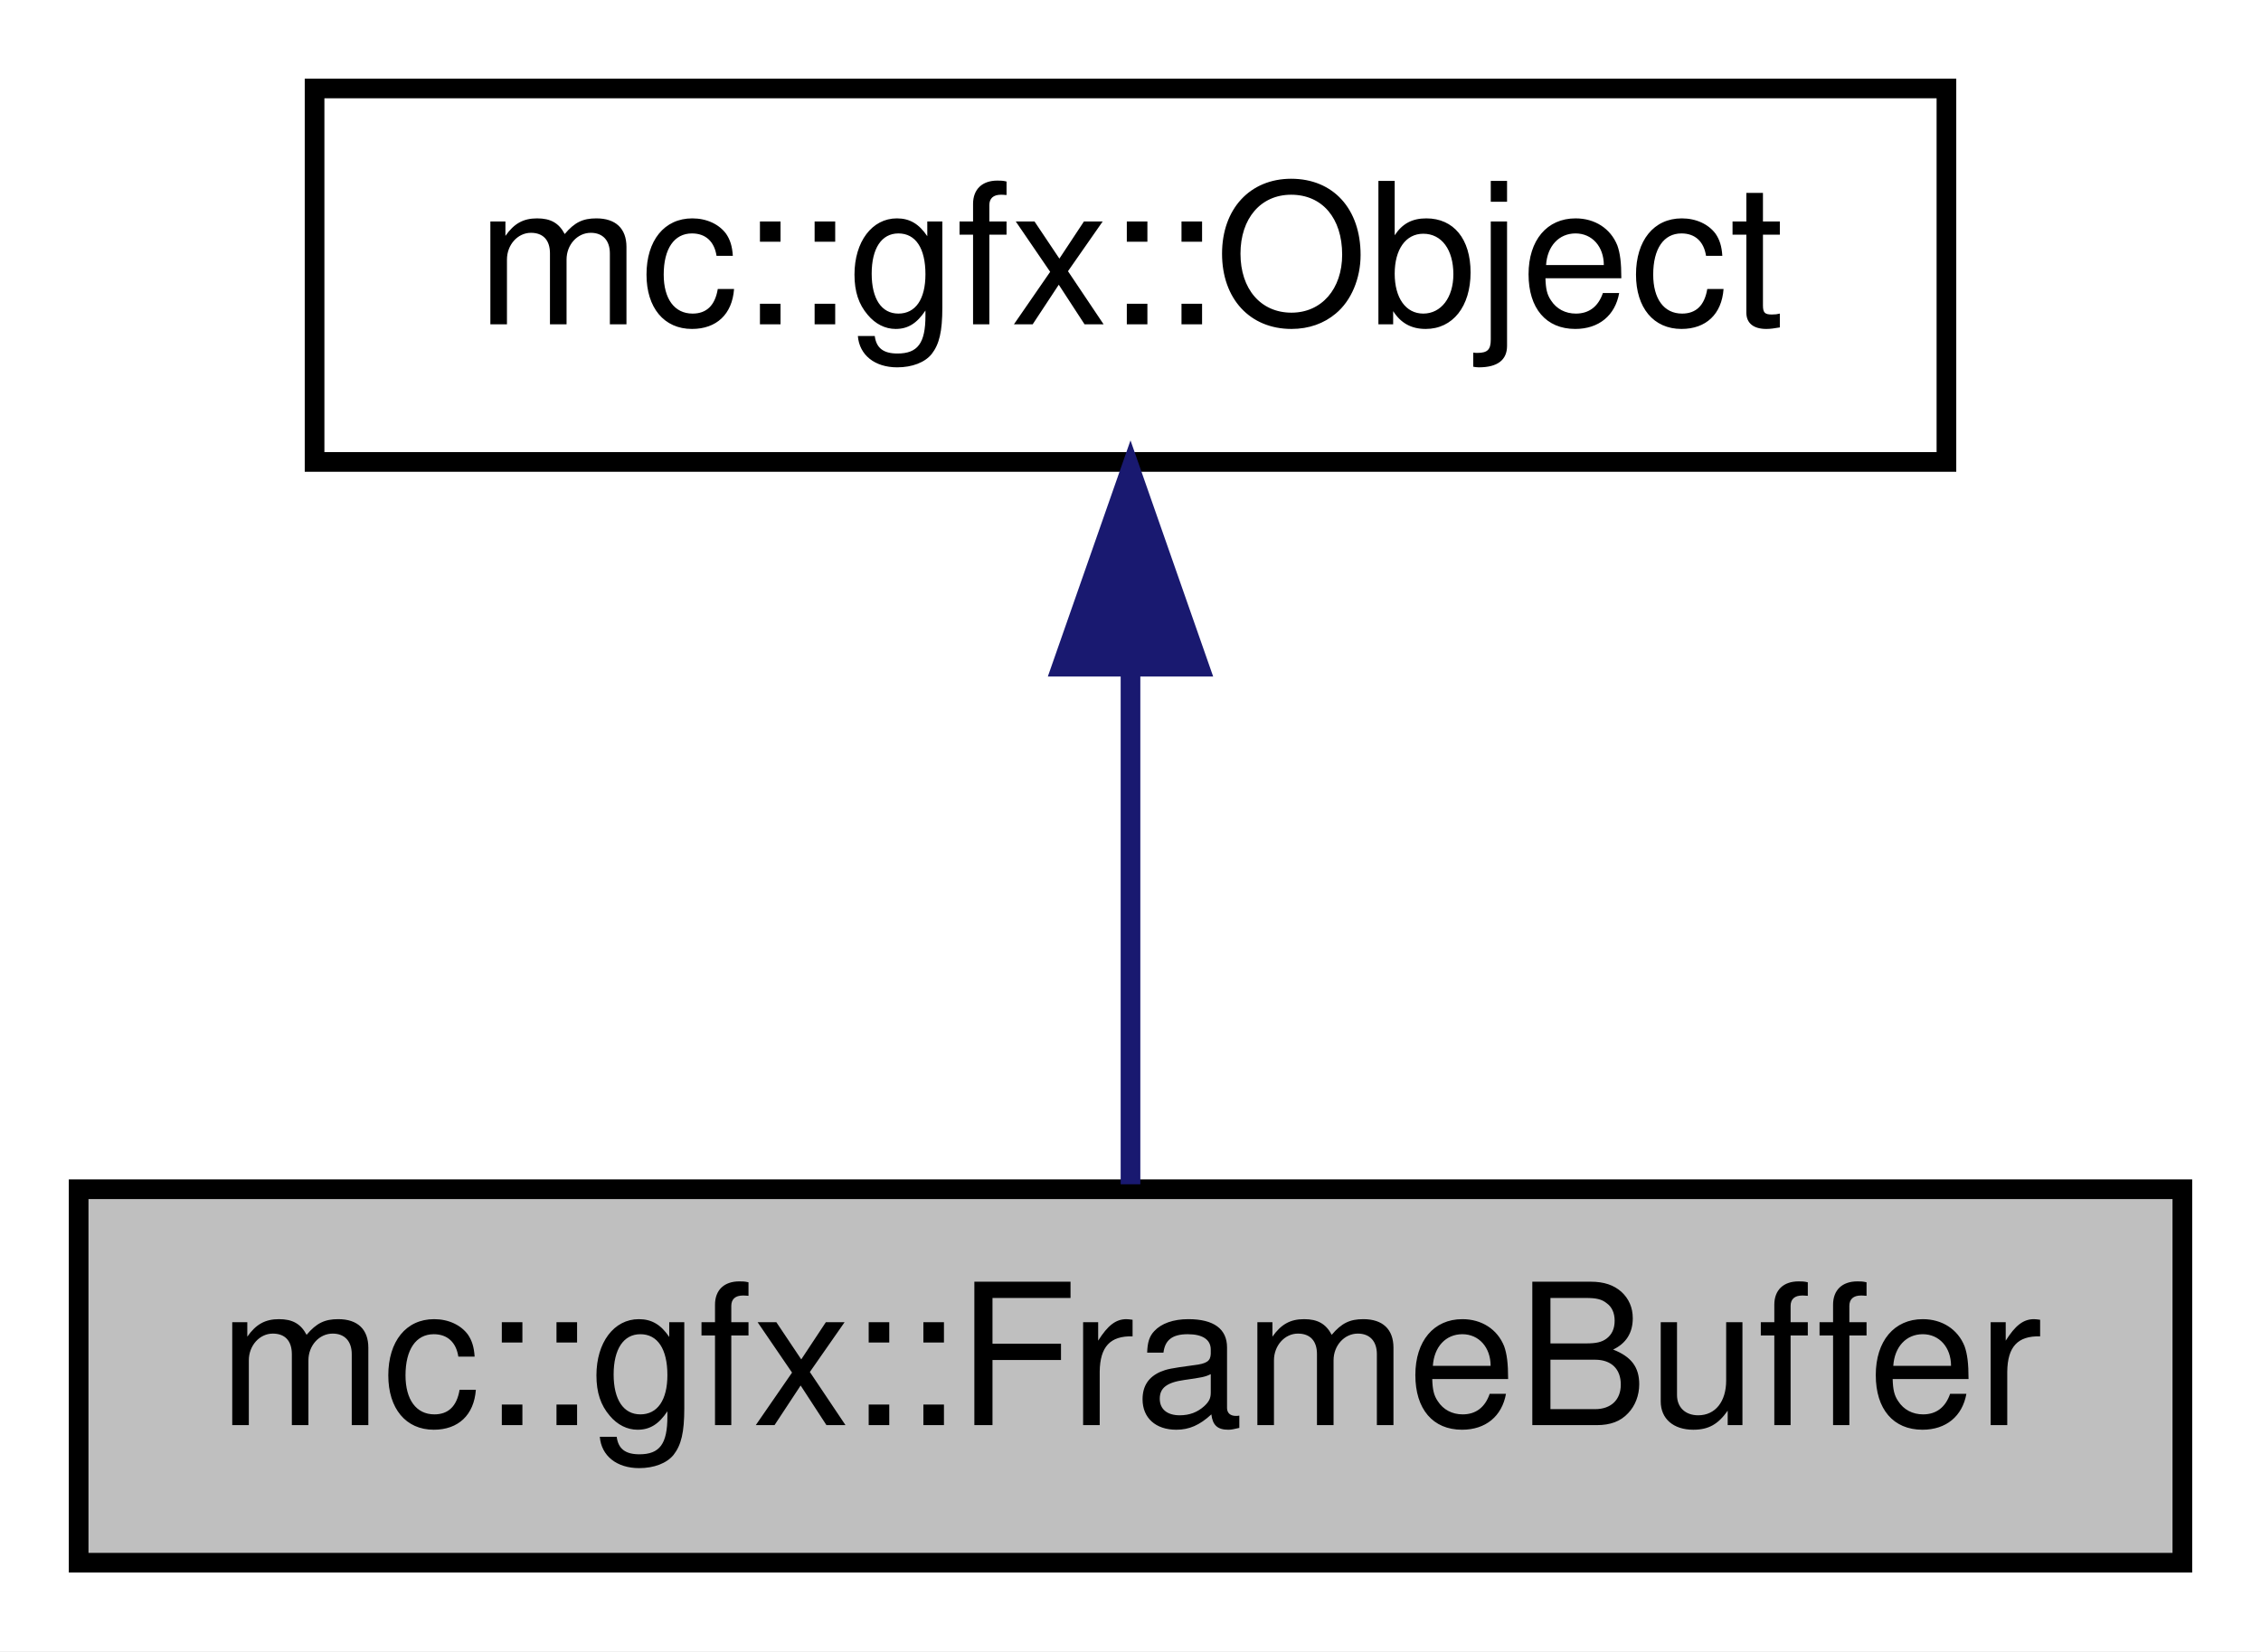
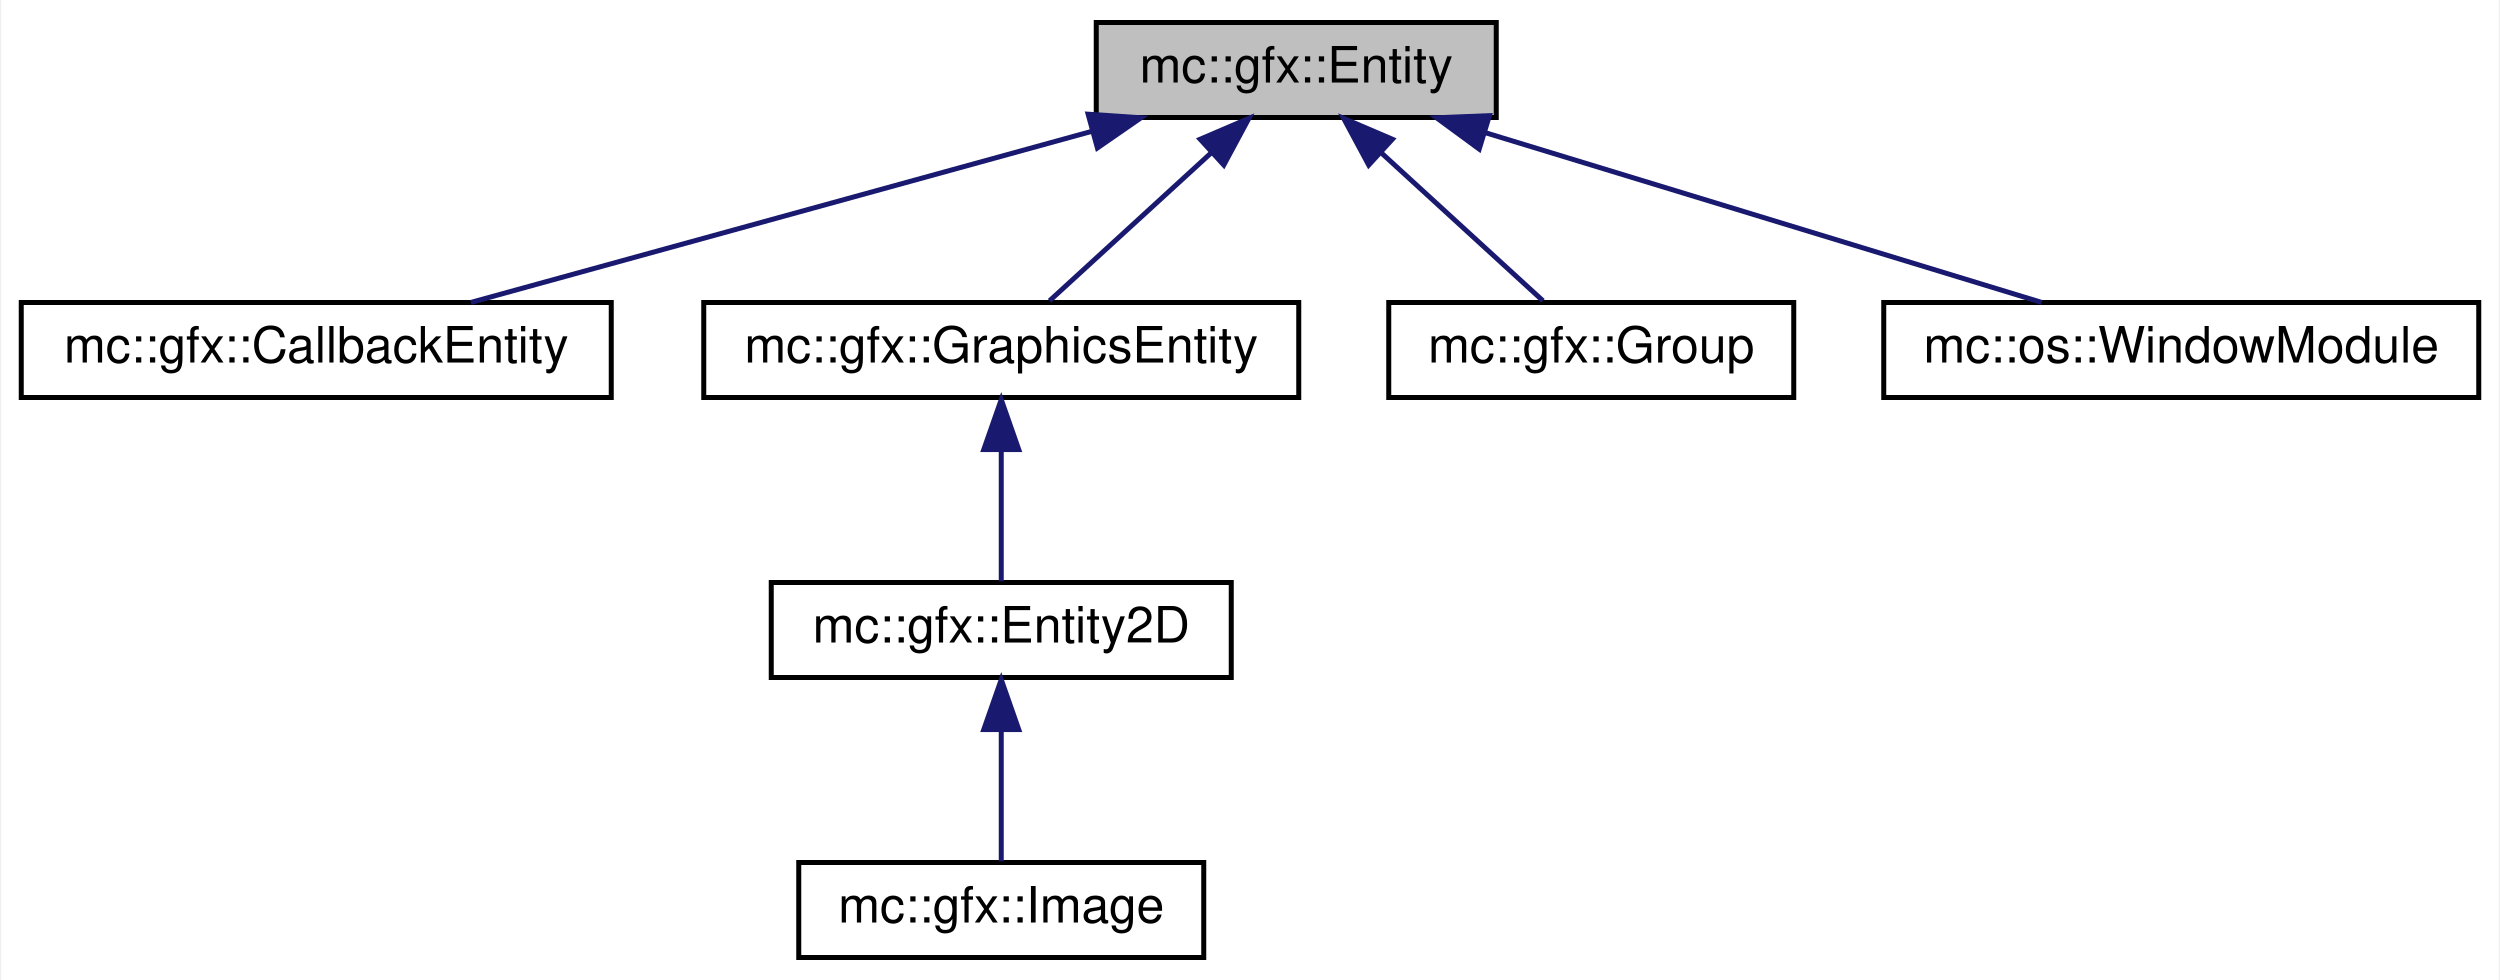
- <svg xmlns="http://www.w3.org/2000/svg" xmlns:xlink="http://www.w3.org/1999/xlink" width="115pt" height="84pt" viewBox="0.00 0.00 115.00 84.00">
-   <g id="graph0" class="graph" transform="scale(1 1) rotate(0) translate(4 80)">
-     <polygon fill="white" stroke="none" points="-4,4 -4,-80 111,-80 111,4 -4,4" />
+ <svg xmlns="http://www.w3.org/2000/svg" xmlns:xlink="http://www.w3.org/1999/xlink" width="500pt" height="196pt" viewBox="0.00 0.00 499.50 196.00">
+   <g id="graph0" class="graph" transform="scale(1 1) rotate(0) translate(4 192)">
+     <polygon fill="white" stroke="none" points="-4,4 -4,-192 495.5,-192 495.5,4 -4,4" />
    <g id="node1" class="node">
-       <polygon fill="#bfbfbf" stroke="black" points="0,-0.5 0,-19.5 107,-19.5 107,-0.5 0,-0.5" />
-       <text text-anchor="middle" x="53.5" y="-7.5" font-family="Helvetica,sans-Serif" font-size="10.00">mc::gfx::FrameBuffer</text>
+       <polygon fill="#bfbfbf" stroke="black" points="215,-168.5 215,-187.5 295,-187.5 295,-168.5 215,-168.5" />
+       <text text-anchor="middle" x="255" y="-175.5" font-family="Helvetica,sans-Serif" font-size="10.00">mc::gfx::Entity</text>
    </g>
    <g id="node2" class="node">
      <g id="a_node2">
-         <a xlink:href="../../dc/de2/a00024.html" target="_top" xlink:title="Represents a OpenGL object in memory. ">
-           <polygon fill="white" stroke="black" points="12,-56.5 12,-75.5 95,-75.5 95,-56.5 12,-56.5" />
-           <text text-anchor="middle" x="53.5" y="-63.5" font-family="Helvetica,sans-Serif" font-size="10.00">mc::gfx::Object</text>
+         <a xlink:href="../../d4/dee/a00008.html" target="_top" xlink:title="mc::gfx::CallbackEntity">
+           <polygon fill="white" stroke="black" points="0,-112.5 0,-131.5 118,-131.5 118,-112.5 0,-112.5" />
+           <text text-anchor="middle" x="59" y="-119.5" font-family="Helvetica,sans-Serif" font-size="10.00">mc::gfx::CallbackEntity</text>
        </a>
      </g>
    </g>
    <g id="edge1" class="edge">
-       <path fill="none" stroke="midnightblue" d="M53.5,-45.804C53.5,-36.91 53.5,-26.78 53.5,-19.751" />
-       <polygon fill="midnightblue" stroke="midnightblue" points="50,-46.083 53.5,-56.083 57,-46.083 50,-46.083" />
+       <path fill="none" stroke="midnightblue" d="M213.98,-165.699C176.989,-155.507 123.4,-140.743 89.912,-131.516" />
+       <polygon fill="midnightblue" stroke="midnightblue" points="213.373,-169.162 223.943,-168.444 215.232,-162.413 213.373,-169.162" />
+     </g>
+     <g id="node3" class="node">
+       <g id="a_node3">
+         <a xlink:href="../../d1/d2b/a00018.html" target="_top" xlink:title="mc::gfx::GraphicsEntity">
+           <polygon fill="white" stroke="black" points="136.5,-112.5 136.5,-131.5 255.5,-131.5 255.5,-112.5 136.5,-112.5" />
+           <text text-anchor="middle" x="196" y="-119.5" font-family="Helvetica,sans-Serif" font-size="10.00">mc::gfx::GraphicsEntity</text>
+         </a>
+       </g>
+     </g>
+     <g id="edge2" class="edge">
+       <path fill="none" stroke="midnightblue" d="M238.105,-161.537C227.585,-151.909 214.431,-139.869 205.652,-131.834" />
+       <polygon fill="midnightblue" stroke="midnightblue" points="235.781,-164.154 245.521,-168.324 240.507,-158.99 235.781,-164.154" />
+     </g>
+     <g id="node6" class="node">
+       <g id="a_node6">
+         <a xlink:href="../../dd/da2/a00019.html" target="_top" xlink:title="mc::gfx::Group">
+           <polygon fill="white" stroke="black" points="273.5,-112.5 273.5,-131.5 354.5,-131.5 354.5,-112.5 273.5,-112.5" />
+           <text text-anchor="middle" x="314" y="-119.5" font-family="Helvetica,sans-Serif" font-size="10.00">mc::gfx::Group</text>
+         </a>
+       </g>
+     </g>
+     <g id="edge5" class="edge">
+       <path fill="none" stroke="midnightblue" d="M271.895,-161.537C282.415,-151.909 295.569,-139.869 304.348,-131.834" />
+       <polygon fill="midnightblue" stroke="midnightblue" points="269.493,-158.99 264.479,-168.324 274.219,-164.154 269.493,-158.99" />
+     </g>
+     <g id="node7" class="node">
+       <g id="a_node7">
+         <a xlink:href="../../d3/dea/a00046.html" target="_top" xlink:title="mc::os::WindowModule">
+           <polygon fill="white" stroke="black" points="372.5,-112.5 372.5,-131.5 491.5,-131.5 491.5,-112.5 372.5,-112.5" />
+           <text text-anchor="middle" x="432" y="-119.5" font-family="Helvetica,sans-Serif" font-size="10.00">mc::os::WindowModule</text>
+         </a>
+       </g>
+     </g>
+     <g id="edge6" class="edge">
+       <path fill="none" stroke="midnightblue" d="M292.903,-165.436C326.275,-155.255 374.101,-140.664 404.085,-131.516" />
+       <polygon fill="midnightblue" stroke="midnightblue" points="291.59,-162.178 283.046,-168.444 293.632,-168.873 291.59,-162.178" />
+     </g>
+     <g id="node4" class="node">
+       <g id="a_node4">
+         <a xlink:href="../../dd/d1b/a00015.html" target="_top" xlink:title="mc::gfx::Entity2D">
+           <polygon fill="white" stroke="black" points="150,-56.5 150,-75.5 242,-75.5 242,-56.5 150,-56.5" />
+           <text text-anchor="middle" x="196" y="-63.5" font-family="Helvetica,sans-Serif" font-size="10.00">mc::gfx::Entity2D</text>
+         </a>
+       </g>
+     </g>
+     <g id="edge3" class="edge">
+       <path fill="none" stroke="midnightblue" d="M196,-101.805C196,-92.91 196,-82.78 196,-75.751" />
+       <polygon fill="midnightblue" stroke="midnightblue" points="192.5,-102.083 196,-112.083 199.5,-102.083 192.5,-102.083" />
+     </g>
+     <g id="node5" class="node">
+       <g id="a_node5">
+         <a xlink:href="../../db/db2/a00020.html" target="_top" xlink:title="mc::gfx::Image">
+           <polygon fill="white" stroke="black" points="155.5,-0.5 155.5,-19.5 236.5,-19.5 236.5,-0.5 155.5,-0.5" />
+           <text text-anchor="middle" x="196" y="-7.5" font-family="Helvetica,sans-Serif" font-size="10.00">mc::gfx::Image</text>
+         </a>
+       </g>
+     </g>
+     <g id="edge4" class="edge">
+       <path fill="none" stroke="midnightblue" d="M196,-45.804C196,-36.91 196,-26.78 196,-19.751" />
+       <polygon fill="midnightblue" stroke="midnightblue" points="192.5,-46.083 196,-56.083 199.5,-46.083 192.5,-46.083" />
    </g>
  </g>
</svg>
